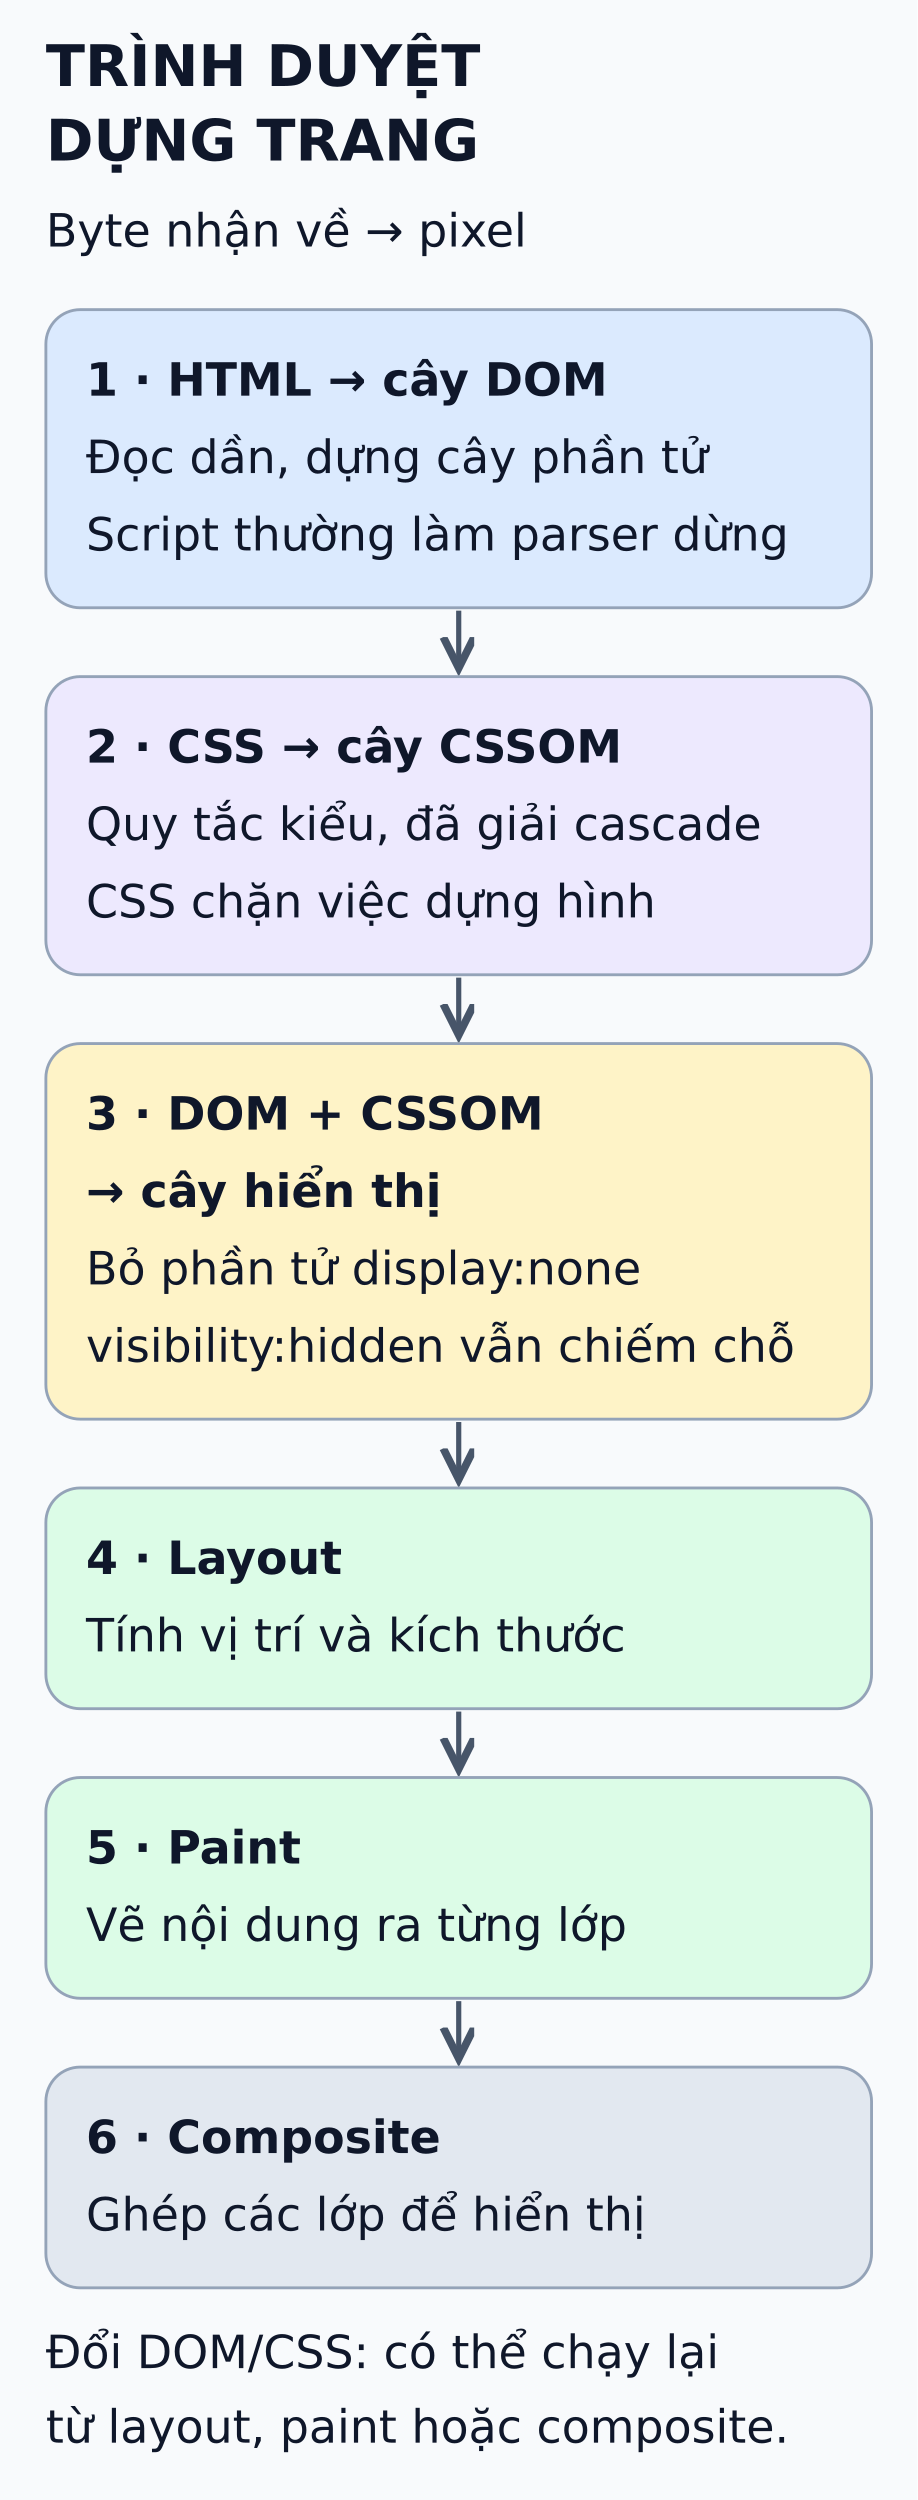
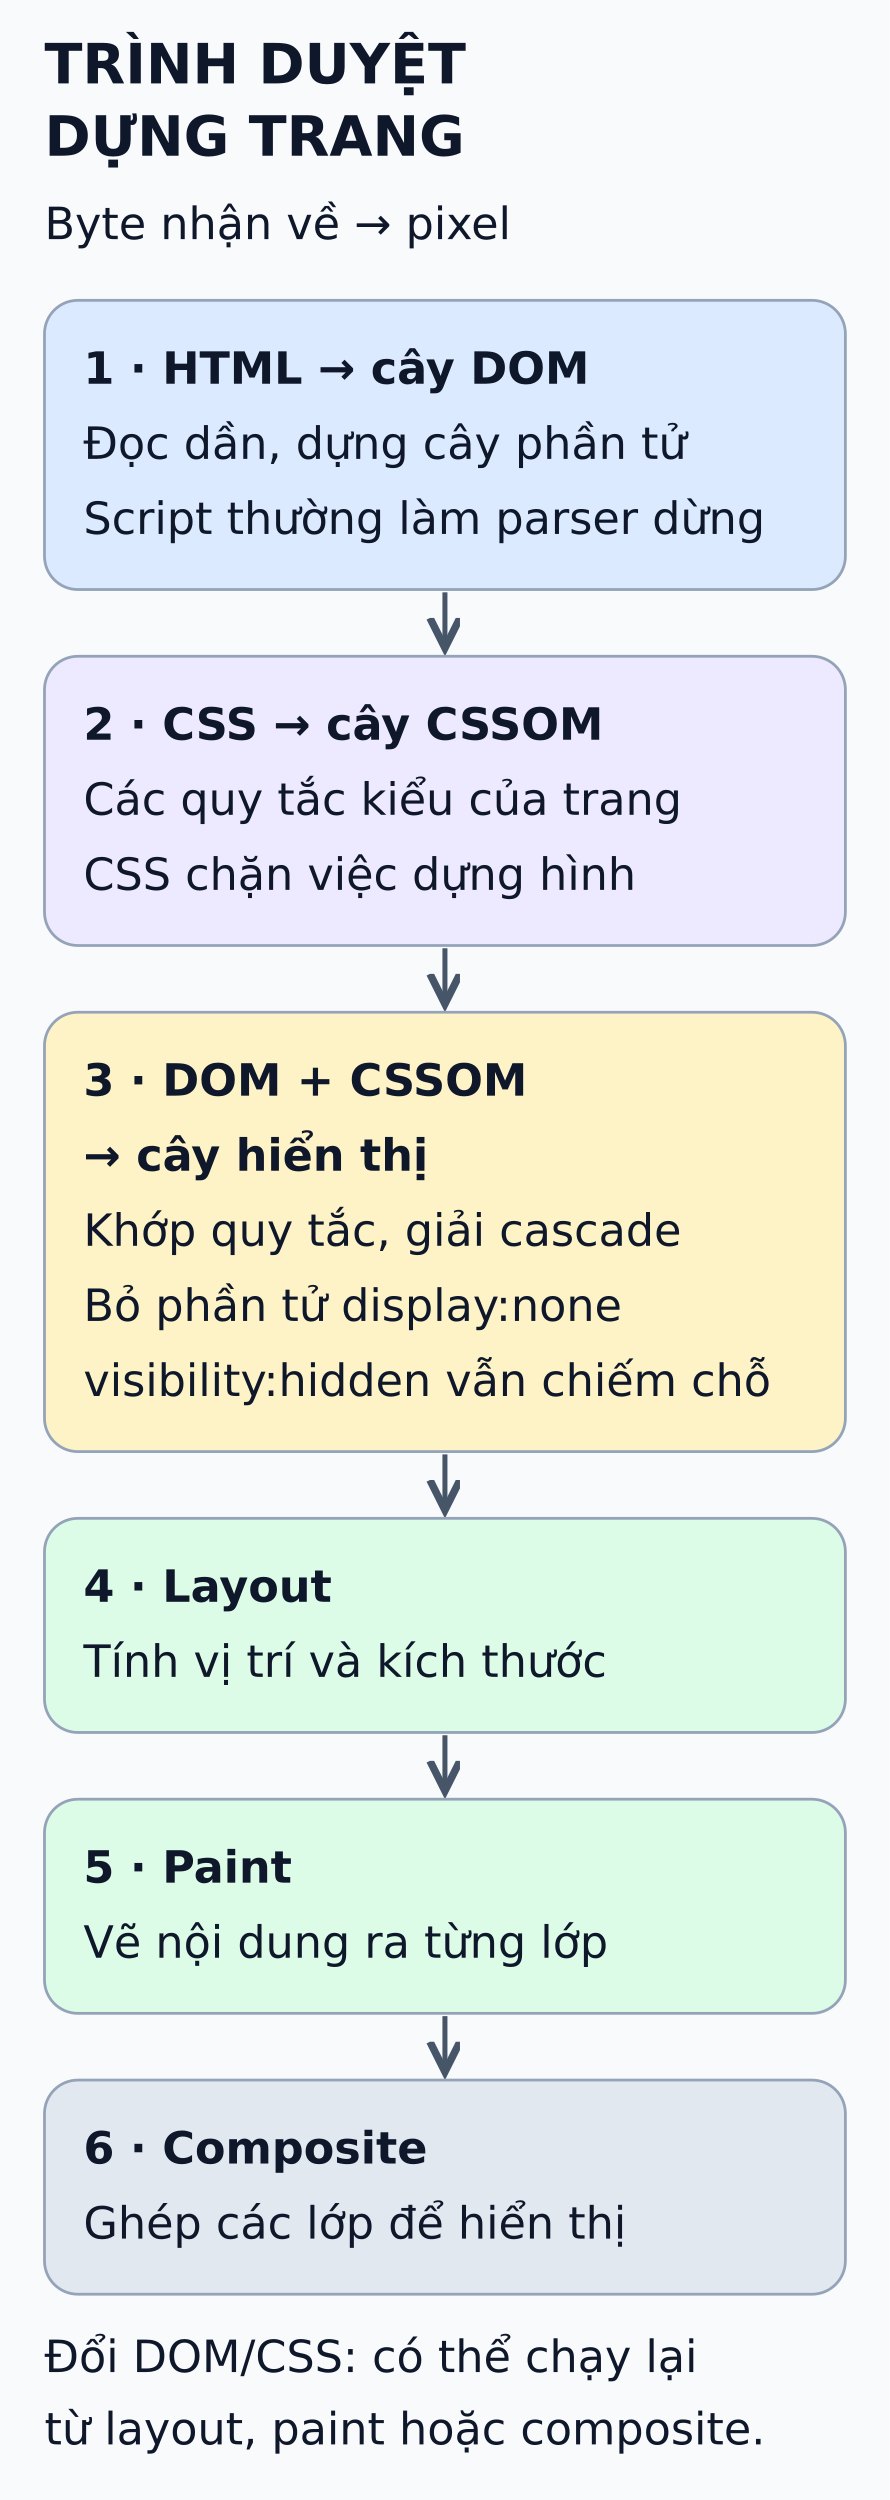
- <svg xmlns="http://www.w3.org/2000/svg" viewBox="0 0 320 872" width="320" height="872" role="img" aria-labelledby="title desc">
+ <svg xmlns="http://www.w3.org/2000/svg" viewBox="0 0 320 899" width="320" height="899" role="img" aria-labelledby="title desc">
  <defs>
    <marker id="arrow" markerWidth="8" markerHeight="8" refX="6" refY="3" orient="auto">
      <path d="M0,0 L6,3 L0,6" fill="none" stroke="#475569" stroke-width="1.5" />
    </marker>
  </defs>
-   <rect width="320" height="872" fill="#f8fafc" />
+   <rect width="320" height="899" fill="#f8fafc" />
  <g font-family="DejaVu Sans, Arial, sans-serif" fill="#0f172a">
    <text x="16" y="30" font-size="20" font-weight="bold">TRÌNH DUYỆT</text>
    <text x="16" y="56" font-size="20" font-weight="bold">DỰNG TRANG</text>
    <text x="16" y="86" font-size="16" font-weight="normal">Byte nhận về → pixel</text>
    <rect x="16" y="108" width="288" height="104" rx="12" fill="#dbeafe" stroke="#94a3b8" />
    <text x="30" y="138" font-size="16" font-weight="bold">1 · HTML → cây DOM</text>
    <text x="30" y="165" font-size="16" font-weight="normal">Đọc dần, dựng cây phần tử</text>
    <text x="30" y="192" font-size="16" font-weight="normal">Script thường làm parser dừng</text>
    <line x1="160" y1="213" x2="160" y2="233" stroke="#475569" stroke-width="1.8" marker-end="url(#arrow)" />
    <rect x="16" y="236" width="288" height="104" rx="12" fill="#ede9fe" stroke="#94a3b8" />
    <text x="30" y="266" font-size="16" font-weight="bold">2 · CSS → cây CSSOM</text>
-     <text x="30" y="293" font-size="16" font-weight="normal">Quy tắc kiểu, đã giải cascade</text>
+     <text x="30" y="293" font-size="16" font-weight="normal">Các quy tắc kiểu của trang</text>
    <text x="30" y="320" font-size="16" font-weight="normal">CSS chặn việc dựng hình</text>
    <line x1="160" y1="341" x2="160" y2="361" stroke="#475569" stroke-width="1.8" marker-end="url(#arrow)" />
-     <rect x="16" y="364" width="288" height="131" rx="12" fill="#fef3c7" stroke="#94a3b8" />
+     <rect x="16" y="364" width="288" height="158" rx="12" fill="#fef3c7" stroke="#94a3b8" />
    <text x="30" y="394" font-size="16" font-weight="bold">3 · DOM + CSSOM</text>
    <text x="30" y="421" font-size="16" font-weight="bold">→ cây hiển thị</text>
-     <text x="30" y="448" font-size="16" font-weight="normal">Bỏ phần tử display:none</text>
-     <text x="30" y="475" font-size="16" font-weight="normal">visibility:hidden vẫn chiếm chỗ</text>
-     <line x1="160" y1="496" x2="160" y2="516" stroke="#475569" stroke-width="1.8" marker-end="url(#arrow)" />
-     <rect x="16" y="519" width="288" height="77" rx="12" fill="#dcfce7" stroke="#94a3b8" />
-     <text x="30" y="549" font-size="16" font-weight="bold">4 · Layout</text>
-     <text x="30" y="576" font-size="16" font-weight="normal">Tính vị trí và kích thước</text>
-     <line x1="160" y1="597" x2="160" y2="617" stroke="#475569" stroke-width="1.8" marker-end="url(#arrow)" />
-     <rect x="16" y="620" width="288" height="77" rx="12" fill="#dcfce7" stroke="#94a3b8" />
-     <text x="30" y="650" font-size="16" font-weight="bold">5 · Paint</text>
-     <text x="30" y="677" font-size="16" font-weight="normal">Vẽ nội dung ra từng lớp</text>
-     <line x1="160" y1="698" x2="160" y2="718" stroke="#475569" stroke-width="1.8" marker-end="url(#arrow)" />
-     <rect x="16" y="721" width="288" height="77" rx="12" fill="#e2e8f0" stroke="#94a3b8" />
-     <text x="30" y="751" font-size="16" font-weight="bold">6 · Composite</text>
-     <text x="30" y="778" font-size="16" font-weight="normal">Ghép các lớp để hiển thị</text>
-     <text x="16" y="826" font-size="16" font-weight="normal">Đổi DOM/CSS: có thể chạy lại</text>
-     <text x="16" y="852" font-size="16" font-weight="normal">từ layout, paint hoặc composite.</text>
+     <text x="30" y="448" font-size="16" font-weight="normal">Khớp quy tắc, giải cascade</text>
+     <text x="30" y="475" font-size="16" font-weight="normal">Bỏ phần tử display:none</text>
+     <text x="30" y="502" font-size="16" font-weight="normal">visibility:hidden vẫn chiếm chỗ</text>
+     <line x1="160" y1="523" x2="160" y2="543" stroke="#475569" stroke-width="1.8" marker-end="url(#arrow)" />
+     <rect x="16" y="546" width="288" height="77" rx="12" fill="#dcfce7" stroke="#94a3b8" />
+     <text x="30" y="576" font-size="16" font-weight="bold">4 · Layout</text>
+     <text x="30" y="603" font-size="16" font-weight="normal">Tính vị trí và kích thước</text>
+     <line x1="160" y1="624" x2="160" y2="644" stroke="#475569" stroke-width="1.8" marker-end="url(#arrow)" />
+     <rect x="16" y="647" width="288" height="77" rx="12" fill="#dcfce7" stroke="#94a3b8" />
+     <text x="30" y="677" font-size="16" font-weight="bold">5 · Paint</text>
+     <text x="30" y="704" font-size="16" font-weight="normal">Vẽ nội dung ra từng lớp</text>
+     <line x1="160" y1="725" x2="160" y2="745" stroke="#475569" stroke-width="1.8" marker-end="url(#arrow)" />
+     <rect x="16" y="748" width="288" height="77" rx="12" fill="#e2e8f0" stroke="#94a3b8" />
+     <text x="30" y="778" font-size="16" font-weight="bold">6 · Composite</text>
+     <text x="30" y="805" font-size="16" font-weight="normal">Ghép các lớp để hiển thị</text>
+     <text x="16" y="853" font-size="16" font-weight="normal">Đổi DOM/CSS: có thể chạy lại</text>
+     <text x="16" y="879" font-size="16" font-weight="normal">từ layout, paint hoặc composite.</text>
  </g>
</svg>
